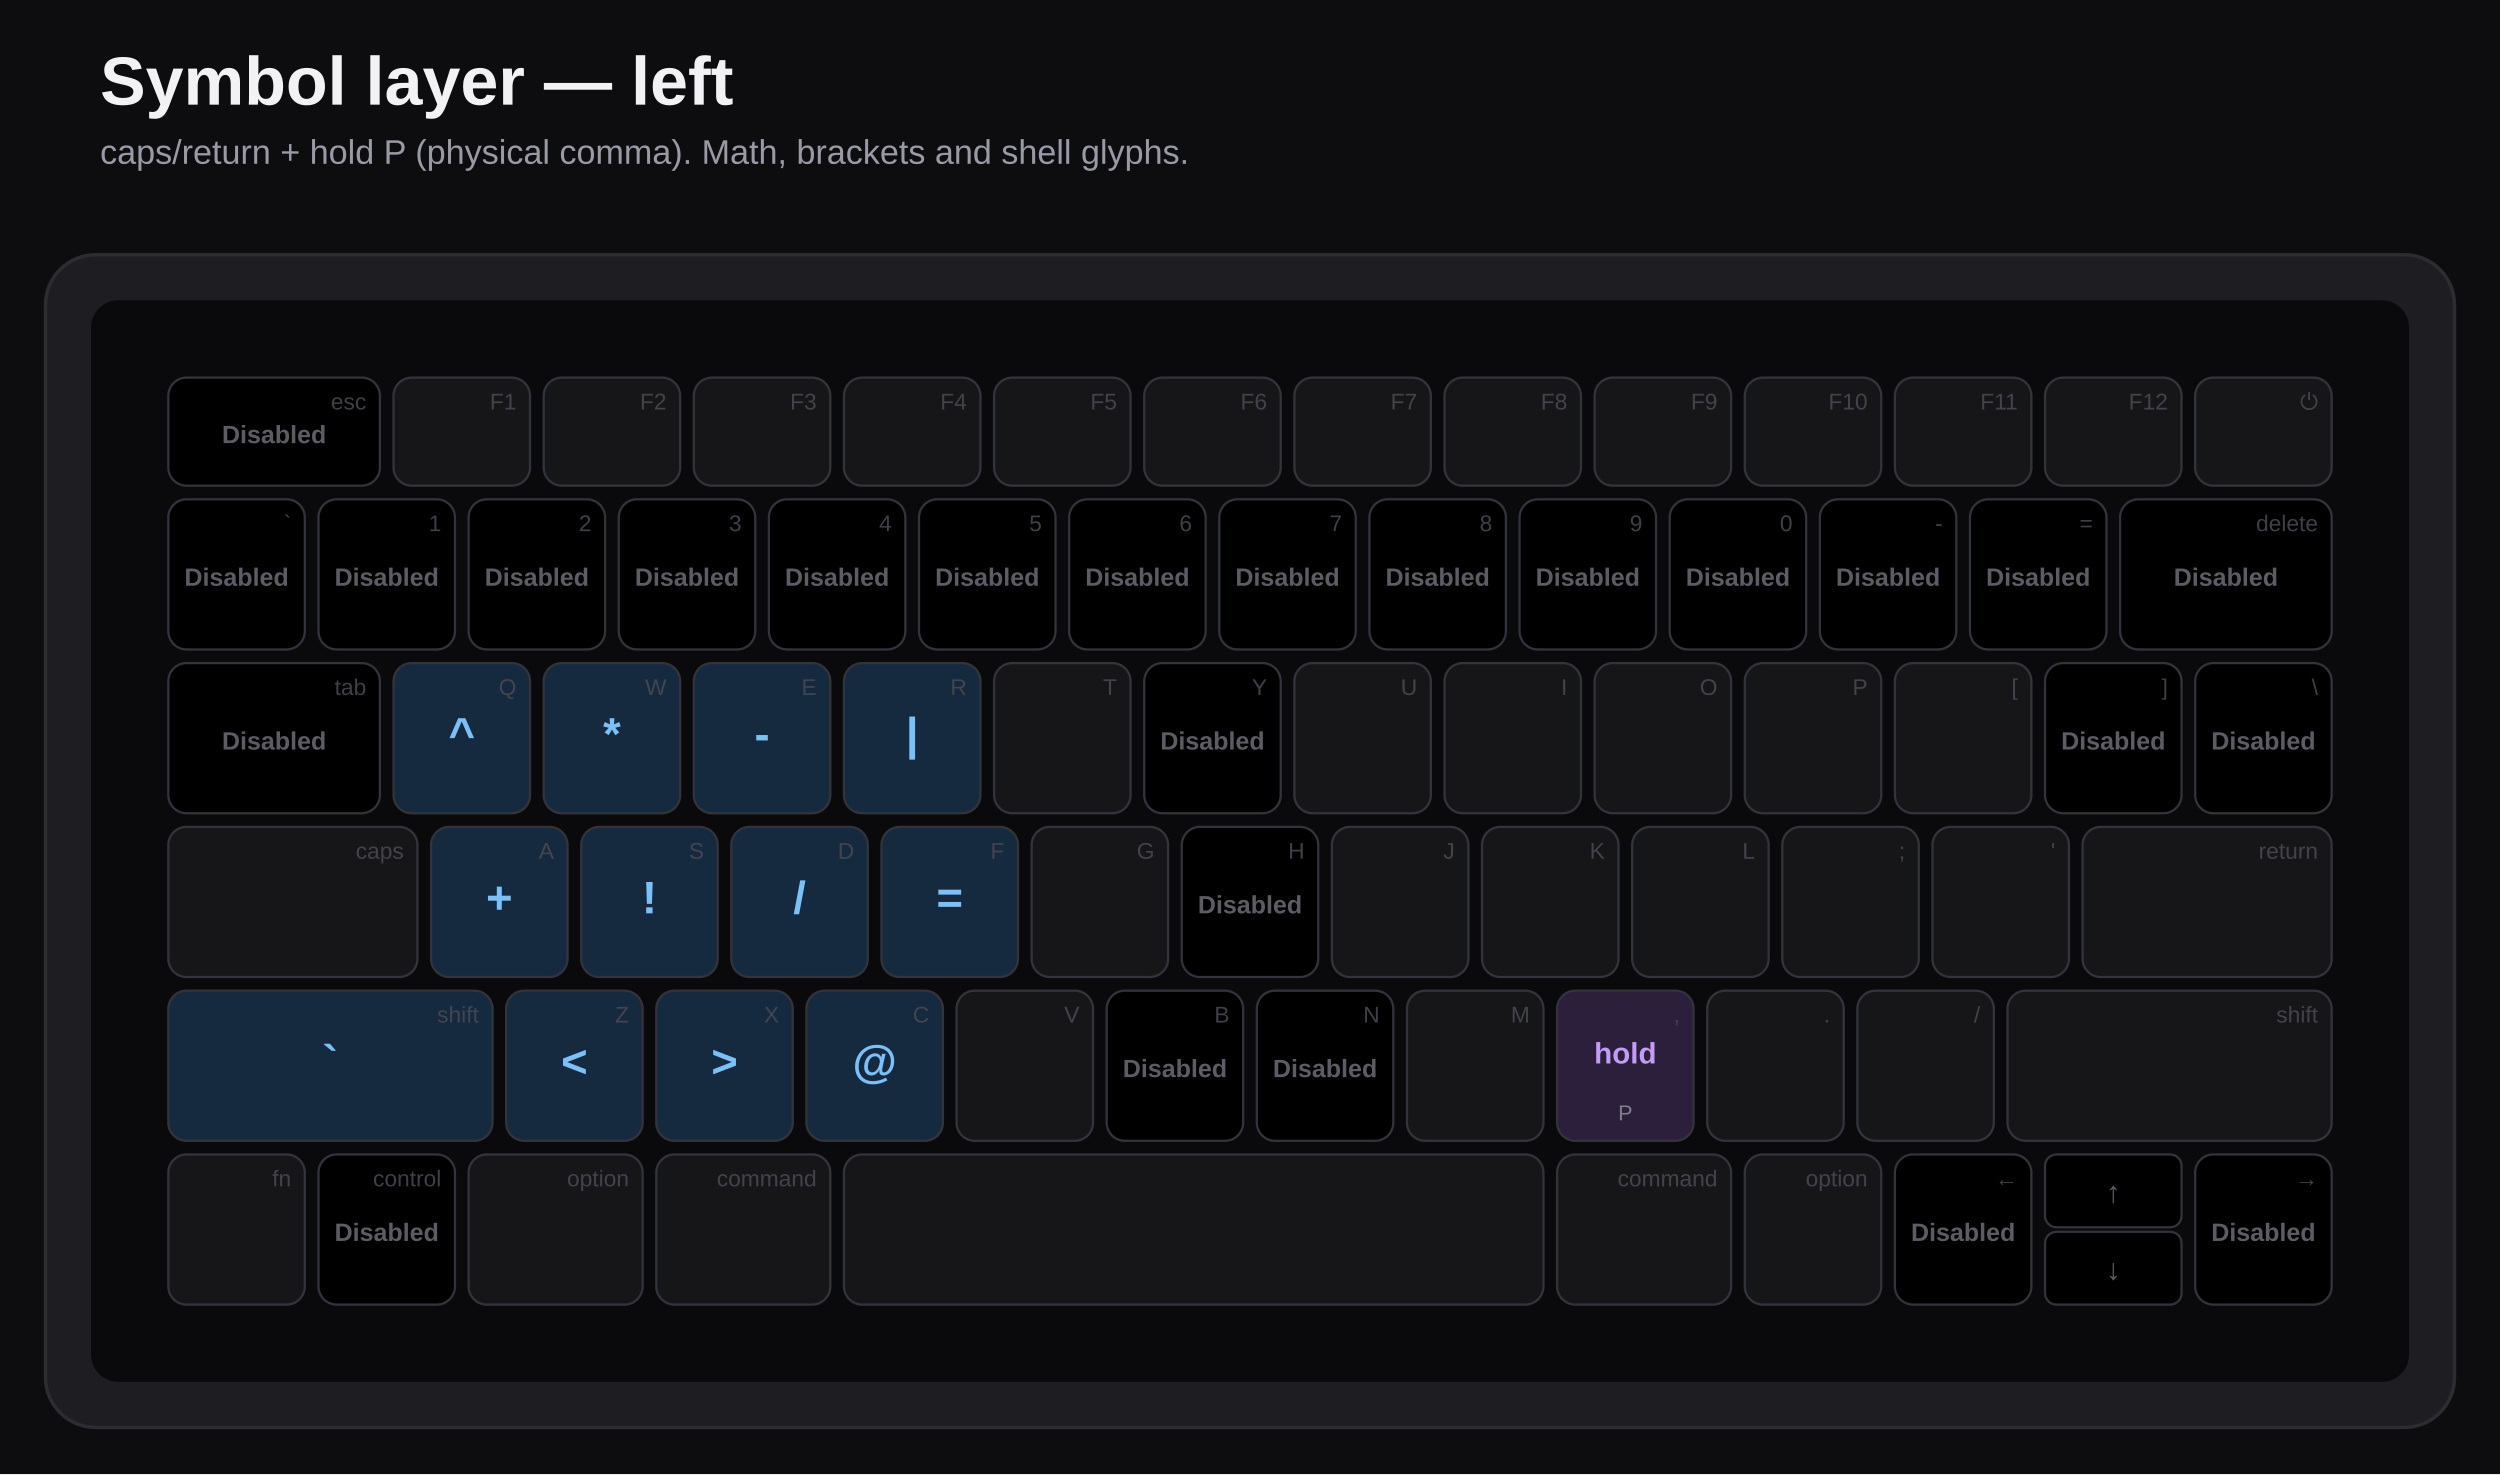
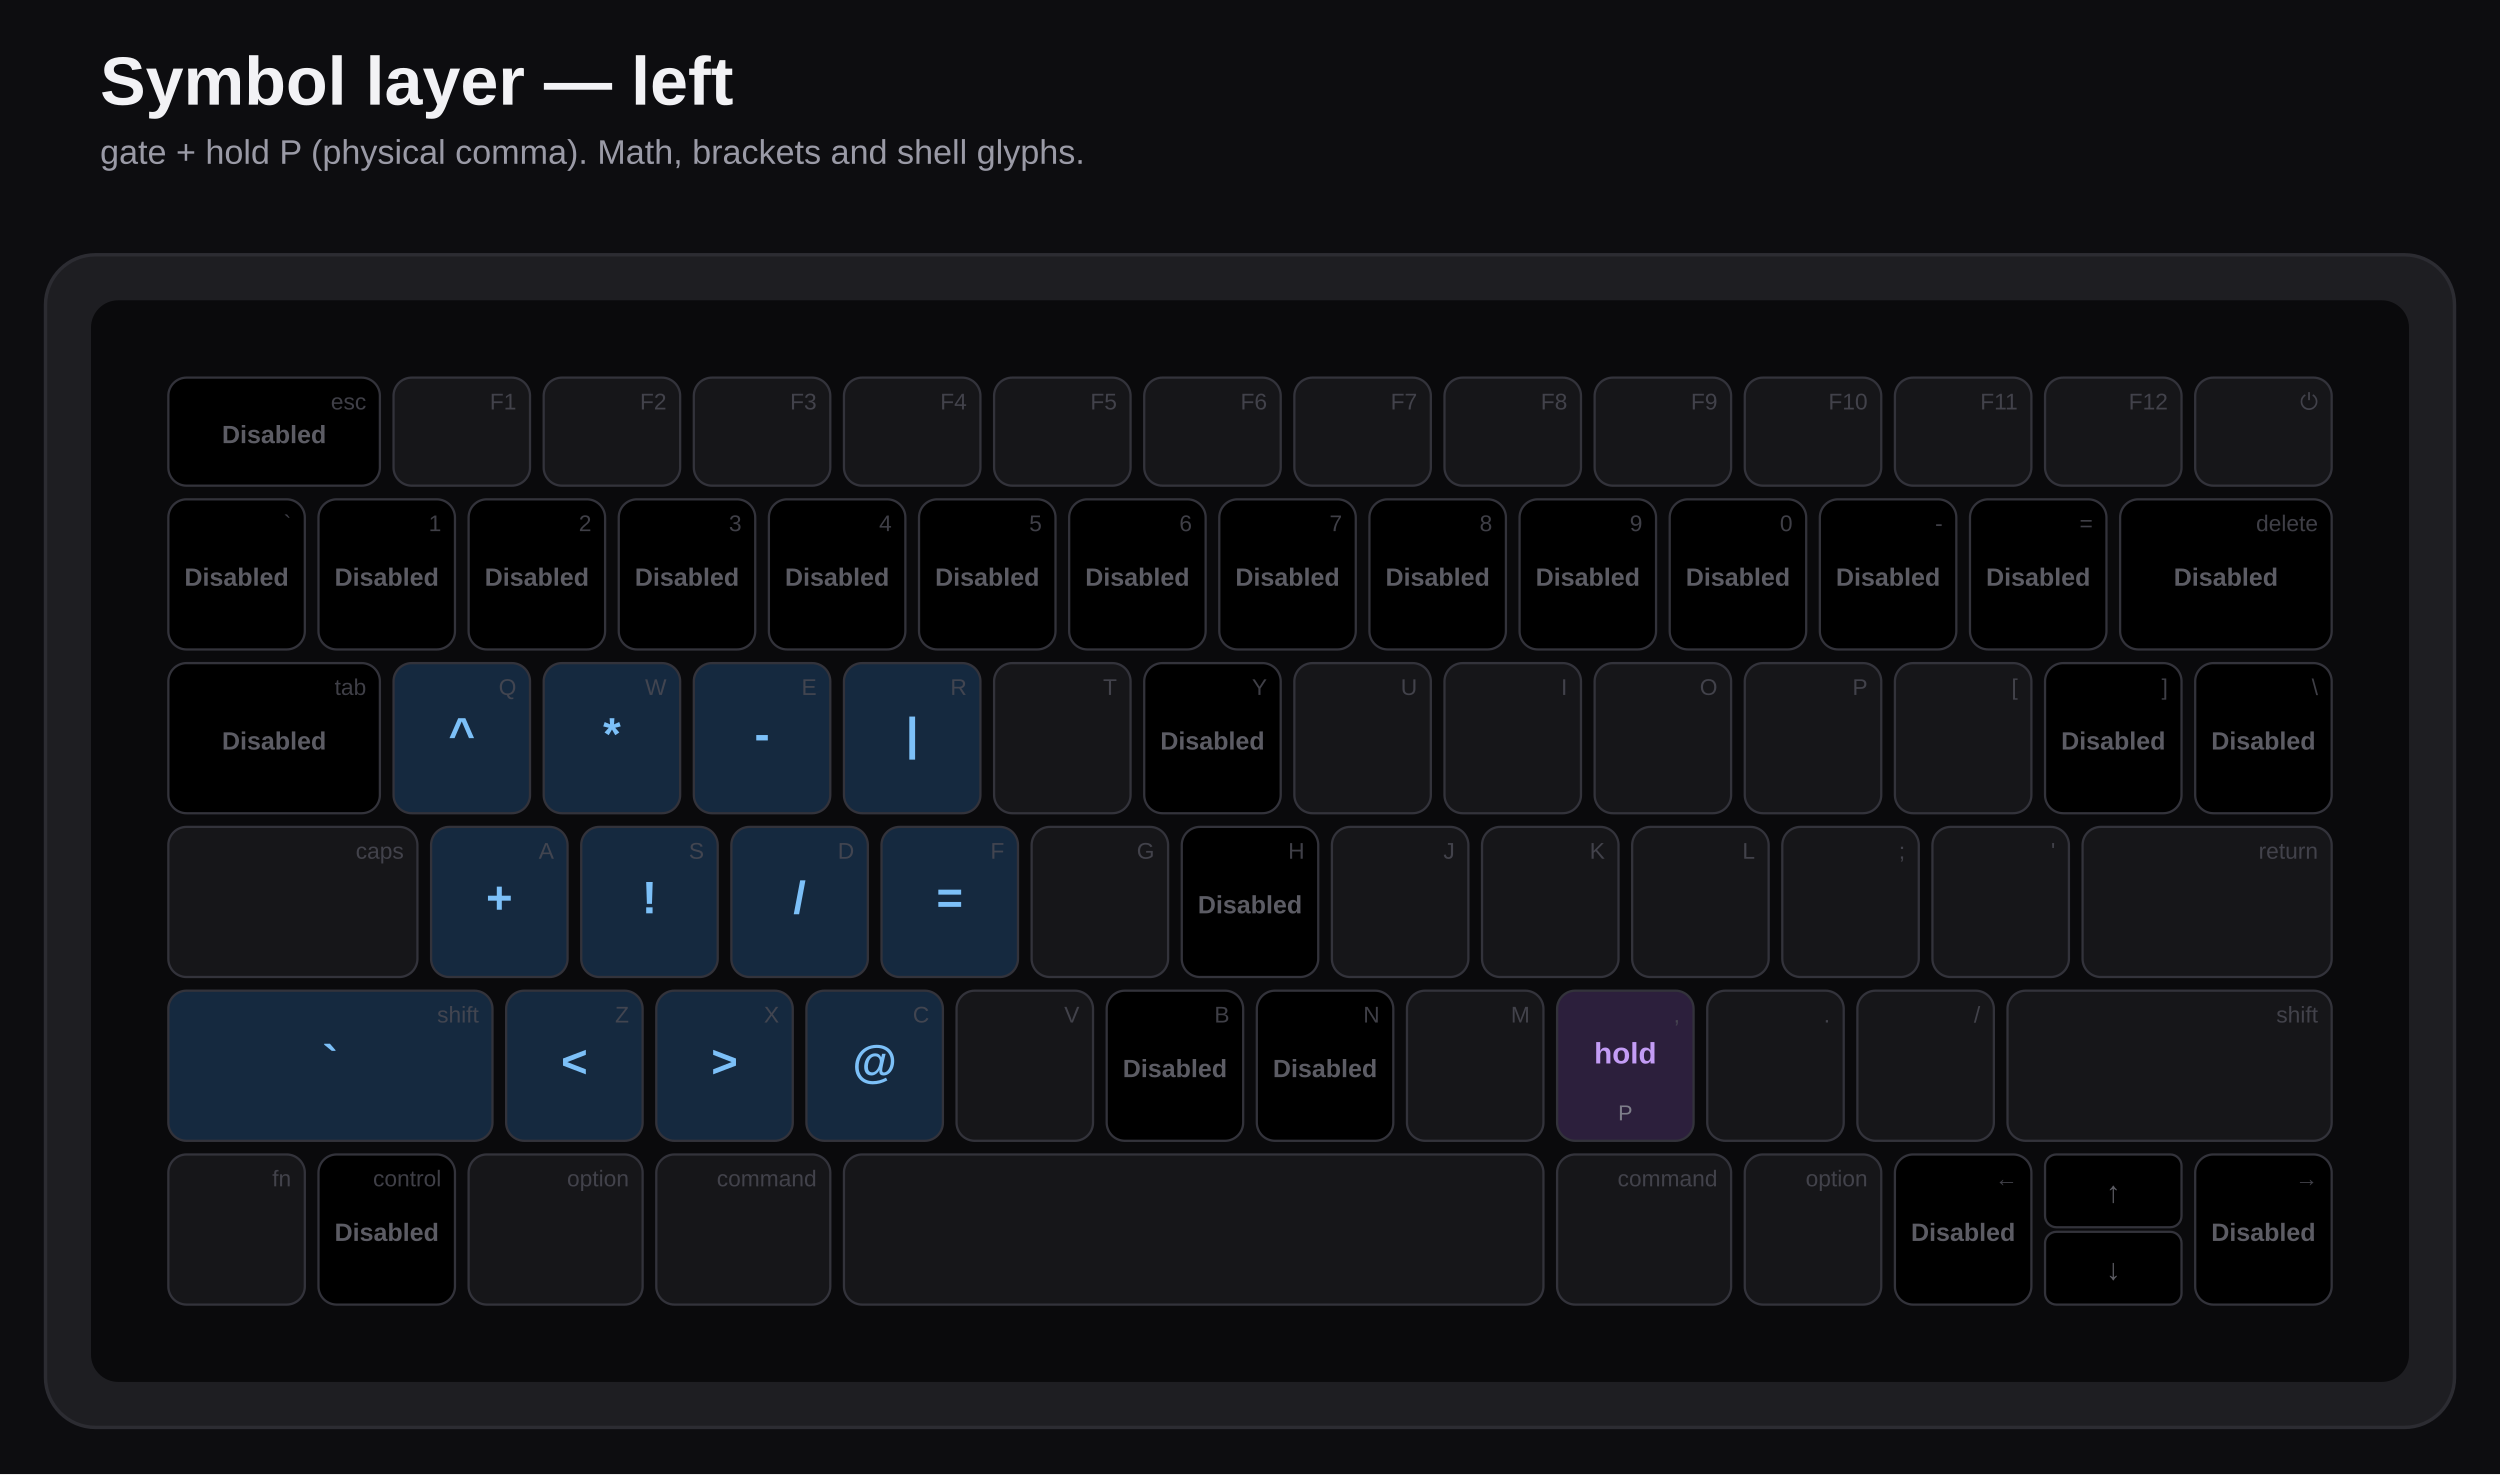
<svg xmlns="http://www.w3.org/2000/svg" width="1099" height="648" viewBox="0 0 1099 648" role="img" aria-label="Symbol layer — left layer of the splitmac">
  <rect width="1099" height="648" fill="#0d0d10" />
  <text x="44.0" y="46.0" fill="#f2f2f5" font-size="30" font-weight="700" text-anchor="start" opacity="1.0" font-family="-apple-system, BlinkMacSystemFont, 'SF Pro Text', 'Helvetica Neue', Arial, sans-serif">Symbol layer — left</text>
-   <text x="44.0" y="72.0" fill="#9a9aa6" font-size="15" font-weight="400" text-anchor="start" opacity="1.0" font-family="-apple-system, BlinkMacSystemFont, 'SF Pro Text', 'Helvetica Neue', Arial, sans-serif">caps/return + hold P (physical comma). Math, brackets and shell glyphs.</text>
+   <text x="44.0" y="72.0" fill="#9a9aa6" font-size="15" font-weight="400" text-anchor="start" opacity="1.0" font-family="-apple-system, BlinkMacSystemFont, 'SF Pro Text', 'Helvetica Neue', Arial, sans-serif">gate + hold P (physical comma). Math, brackets and shell glyphs.</text>
  <rect x="20.0" y="112.0" width="1059.0" height="515.5" rx="22" fill="#1e1e22" stroke="#2c2c32" stroke-width="1.5" />
  <rect x="40.0" y="132.0" width="1019.0" height="475.5" rx="12" fill="#0a0a0c" />
  <rect x="74.0" y="166.0" width="93.0" height="47.5" rx="8" fill="#000000" stroke="#33333b" stroke-width="1" />
  <text x="161.0" y="180.0" fill="#4a4a53" font-size="10" font-weight="500" text-anchor="end" opacity="0.85" font-family="-apple-system, BlinkMacSystemFont, 'SF Pro Text', 'Helvetica Neue', Arial, sans-serif">esc</text>
  <text x="120.5" y="194.8" fill="#5c5c64" font-size="11" font-weight="600" text-anchor="middle" opacity="1.0" font-family="-apple-system, BlinkMacSystemFont, 'SF Pro Text', 'Helvetica Neue', Arial, sans-serif">Disabled</text>
  <rect x="173.0" y="166.0" width="60.0" height="47.5" rx="8" fill="#161619" stroke="#33333b" stroke-width="1" />
  <text x="227.0" y="180.0" fill="#4a4a53" font-size="10" font-weight="500" text-anchor="end" opacity="0.85" font-family="-apple-system, BlinkMacSystemFont, 'SF Pro Text', 'Helvetica Neue', Arial, sans-serif">F1</text>
  <rect x="239.0" y="166.0" width="60.0" height="47.5" rx="8" fill="#161619" stroke="#33333b" stroke-width="1" />
  <text x="293.0" y="180.0" fill="#4a4a53" font-size="10" font-weight="500" text-anchor="end" opacity="0.85" font-family="-apple-system, BlinkMacSystemFont, 'SF Pro Text', 'Helvetica Neue', Arial, sans-serif">F2</text>
  <rect x="305.0" y="166.0" width="60.0" height="47.5" rx="8" fill="#161619" stroke="#33333b" stroke-width="1" />
  <text x="359.0" y="180.0" fill="#4a4a53" font-size="10" font-weight="500" text-anchor="end" opacity="0.85" font-family="-apple-system, BlinkMacSystemFont, 'SF Pro Text', 'Helvetica Neue', Arial, sans-serif">F3</text>
  <rect x="371.0" y="166.0" width="60.0" height="47.5" rx="8" fill="#161619" stroke="#33333b" stroke-width="1" />
  <text x="425.0" y="180.0" fill="#4a4a53" font-size="10" font-weight="500" text-anchor="end" opacity="0.85" font-family="-apple-system, BlinkMacSystemFont, 'SF Pro Text', 'Helvetica Neue', Arial, sans-serif">F4</text>
  <rect x="437.0" y="166.0" width="60.0" height="47.5" rx="8" fill="#161619" stroke="#33333b" stroke-width="1" />
  <text x="491.0" y="180.0" fill="#4a4a53" font-size="10" font-weight="500" text-anchor="end" opacity="0.85" font-family="-apple-system, BlinkMacSystemFont, 'SF Pro Text', 'Helvetica Neue', Arial, sans-serif">F5</text>
  <rect x="503.0" y="166.0" width="60.0" height="47.5" rx="8" fill="#161619" stroke="#33333b" stroke-width="1" />
  <text x="557.0" y="180.0" fill="#4a4a53" font-size="10" font-weight="500" text-anchor="end" opacity="0.85" font-family="-apple-system, BlinkMacSystemFont, 'SF Pro Text', 'Helvetica Neue', Arial, sans-serif">F6</text>
  <rect x="569.0" y="166.0" width="60.0" height="47.5" rx="8" fill="#161619" stroke="#33333b" stroke-width="1" />
  <text x="623.0" y="180.0" fill="#4a4a53" font-size="10" font-weight="500" text-anchor="end" opacity="0.85" font-family="-apple-system, BlinkMacSystemFont, 'SF Pro Text', 'Helvetica Neue', Arial, sans-serif">F7</text>
  <rect x="635.0" y="166.0" width="60.0" height="47.5" rx="8" fill="#161619" stroke="#33333b" stroke-width="1" />
  <text x="689.0" y="180.0" fill="#4a4a53" font-size="10" font-weight="500" text-anchor="end" opacity="0.85" font-family="-apple-system, BlinkMacSystemFont, 'SF Pro Text', 'Helvetica Neue', Arial, sans-serif">F8</text>
  <rect x="701.0" y="166.0" width="60.0" height="47.5" rx="8" fill="#161619" stroke="#33333b" stroke-width="1" />
  <text x="755.0" y="180.0" fill="#4a4a53" font-size="10" font-weight="500" text-anchor="end" opacity="0.85" font-family="-apple-system, BlinkMacSystemFont, 'SF Pro Text', 'Helvetica Neue', Arial, sans-serif">F9</text>
  <rect x="767.0" y="166.0" width="60.0" height="47.5" rx="8" fill="#161619" stroke="#33333b" stroke-width="1" />
  <text x="821.0" y="180.0" fill="#4a4a53" font-size="10" font-weight="500" text-anchor="end" opacity="0.85" font-family="-apple-system, BlinkMacSystemFont, 'SF Pro Text', 'Helvetica Neue', Arial, sans-serif">F10</text>
  <rect x="833.0" y="166.0" width="60.0" height="47.5" rx="8" fill="#161619" stroke="#33333b" stroke-width="1" />
  <text x="887.0" y="180.0" fill="#4a4a53" font-size="10" font-weight="500" text-anchor="end" opacity="0.85" font-family="-apple-system, BlinkMacSystemFont, 'SF Pro Text', 'Helvetica Neue', Arial, sans-serif">F11</text>
  <rect x="899.0" y="166.0" width="60.0" height="47.5" rx="8" fill="#161619" stroke="#33333b" stroke-width="1" />
  <text x="953.0" y="180.0" fill="#4a4a53" font-size="10" font-weight="500" text-anchor="end" opacity="0.85" font-family="-apple-system, BlinkMacSystemFont, 'SF Pro Text', 'Helvetica Neue', Arial, sans-serif">F12</text>
  <rect x="965.0" y="166.0" width="60.0" height="47.5" rx="8" fill="#161619" stroke="#33333b" stroke-width="1" />
  <text x="1019.0" y="180.0" fill="#4a4a53" font-size="10" font-weight="500" text-anchor="end" opacity="0.85" font-family="-apple-system, BlinkMacSystemFont, 'SF Pro Text', 'Helvetica Neue', Arial, sans-serif">⏻</text>
  <rect x="74.0" y="219.5" width="60.0" height="66.0" rx="8" fill="#000000" stroke="#33333b" stroke-width="1" />
  <text x="128.0" y="233.5" fill="#4a4a53" font-size="10" font-weight="500" text-anchor="end" opacity="0.85" font-family="-apple-system, BlinkMacSystemFont, 'SF Pro Text', 'Helvetica Neue', Arial, sans-serif">`</text>
  <text x="104.0" y="257.5" fill="#5c5c64" font-size="11" font-weight="600" text-anchor="middle" opacity="1.0" font-family="-apple-system, BlinkMacSystemFont, 'SF Pro Text', 'Helvetica Neue', Arial, sans-serif">Disabled</text>
  <rect x="140.0" y="219.5" width="60.0" height="66.0" rx="8" fill="#000000" stroke="#33333b" stroke-width="1" />
  <text x="194.0" y="233.5" fill="#4a4a53" font-size="10" font-weight="500" text-anchor="end" opacity="0.85" font-family="-apple-system, BlinkMacSystemFont, 'SF Pro Text', 'Helvetica Neue', Arial, sans-serif">1</text>
  <text x="170.0" y="257.5" fill="#5c5c64" font-size="11" font-weight="600" text-anchor="middle" opacity="1.0" font-family="-apple-system, BlinkMacSystemFont, 'SF Pro Text', 'Helvetica Neue', Arial, sans-serif">Disabled</text>
  <rect x="206.0" y="219.5" width="60.0" height="66.0" rx="8" fill="#000000" stroke="#33333b" stroke-width="1" />
  <text x="260.0" y="233.5" fill="#4a4a53" font-size="10" font-weight="500" text-anchor="end" opacity="0.85" font-family="-apple-system, BlinkMacSystemFont, 'SF Pro Text', 'Helvetica Neue', Arial, sans-serif">2</text>
  <text x="236.0" y="257.5" fill="#5c5c64" font-size="11" font-weight="600" text-anchor="middle" opacity="1.0" font-family="-apple-system, BlinkMacSystemFont, 'SF Pro Text', 'Helvetica Neue', Arial, sans-serif">Disabled</text>
  <rect x="272.0" y="219.5" width="60.0" height="66.0" rx="8" fill="#000000" stroke="#33333b" stroke-width="1" />
  <text x="326.0" y="233.5" fill="#4a4a53" font-size="10" font-weight="500" text-anchor="end" opacity="0.85" font-family="-apple-system, BlinkMacSystemFont, 'SF Pro Text', 'Helvetica Neue', Arial, sans-serif">3</text>
  <text x="302.0" y="257.5" fill="#5c5c64" font-size="11" font-weight="600" text-anchor="middle" opacity="1.0" font-family="-apple-system, BlinkMacSystemFont, 'SF Pro Text', 'Helvetica Neue', Arial, sans-serif">Disabled</text>
  <rect x="338.0" y="219.5" width="60.0" height="66.0" rx="8" fill="#000000" stroke="#33333b" stroke-width="1" />
  <text x="392.0" y="233.5" fill="#4a4a53" font-size="10" font-weight="500" text-anchor="end" opacity="0.85" font-family="-apple-system, BlinkMacSystemFont, 'SF Pro Text', 'Helvetica Neue', Arial, sans-serif">4</text>
  <text x="368.0" y="257.5" fill="#5c5c64" font-size="11" font-weight="600" text-anchor="middle" opacity="1.0" font-family="-apple-system, BlinkMacSystemFont, 'SF Pro Text', 'Helvetica Neue', Arial, sans-serif">Disabled</text>
  <rect x="404.0" y="219.5" width="60.0" height="66.0" rx="8" fill="#000000" stroke="#33333b" stroke-width="1" />
  <text x="458.0" y="233.5" fill="#4a4a53" font-size="10" font-weight="500" text-anchor="end" opacity="0.85" font-family="-apple-system, BlinkMacSystemFont, 'SF Pro Text', 'Helvetica Neue', Arial, sans-serif">5</text>
  <text x="434.0" y="257.5" fill="#5c5c64" font-size="11" font-weight="600" text-anchor="middle" opacity="1.0" font-family="-apple-system, BlinkMacSystemFont, 'SF Pro Text', 'Helvetica Neue', Arial, sans-serif">Disabled</text>
  <rect x="470.0" y="219.5" width="60.0" height="66.0" rx="8" fill="#000000" stroke="#33333b" stroke-width="1" />
  <text x="524.0" y="233.5" fill="#4a4a53" font-size="10" font-weight="500" text-anchor="end" opacity="0.85" font-family="-apple-system, BlinkMacSystemFont, 'SF Pro Text', 'Helvetica Neue', Arial, sans-serif">6</text>
  <text x="500.0" y="257.5" fill="#5c5c64" font-size="11" font-weight="600" text-anchor="middle" opacity="1.0" font-family="-apple-system, BlinkMacSystemFont, 'SF Pro Text', 'Helvetica Neue', Arial, sans-serif">Disabled</text>
  <rect x="536.0" y="219.5" width="60.0" height="66.0" rx="8" fill="#000000" stroke="#33333b" stroke-width="1" />
  <text x="590.0" y="233.5" fill="#4a4a53" font-size="10" font-weight="500" text-anchor="end" opacity="0.85" font-family="-apple-system, BlinkMacSystemFont, 'SF Pro Text', 'Helvetica Neue', Arial, sans-serif">7</text>
  <text x="566.0" y="257.5" fill="#5c5c64" font-size="11" font-weight="600" text-anchor="middle" opacity="1.0" font-family="-apple-system, BlinkMacSystemFont, 'SF Pro Text', 'Helvetica Neue', Arial, sans-serif">Disabled</text>
  <rect x="602.0" y="219.5" width="60.0" height="66.0" rx="8" fill="#000000" stroke="#33333b" stroke-width="1" />
  <text x="656.0" y="233.5" fill="#4a4a53" font-size="10" font-weight="500" text-anchor="end" opacity="0.85" font-family="-apple-system, BlinkMacSystemFont, 'SF Pro Text', 'Helvetica Neue', Arial, sans-serif">8</text>
  <text x="632.0" y="257.5" fill="#5c5c64" font-size="11" font-weight="600" text-anchor="middle" opacity="1.0" font-family="-apple-system, BlinkMacSystemFont, 'SF Pro Text', 'Helvetica Neue', Arial, sans-serif">Disabled</text>
  <rect x="668.0" y="219.5" width="60.0" height="66.0" rx="8" fill="#000000" stroke="#33333b" stroke-width="1" />
  <text x="722.0" y="233.5" fill="#4a4a53" font-size="10" font-weight="500" text-anchor="end" opacity="0.85" font-family="-apple-system, BlinkMacSystemFont, 'SF Pro Text', 'Helvetica Neue', Arial, sans-serif">9</text>
  <text x="698.0" y="257.5" fill="#5c5c64" font-size="11" font-weight="600" text-anchor="middle" opacity="1.0" font-family="-apple-system, BlinkMacSystemFont, 'SF Pro Text', 'Helvetica Neue', Arial, sans-serif">Disabled</text>
  <rect x="734.0" y="219.5" width="60.0" height="66.0" rx="8" fill="#000000" stroke="#33333b" stroke-width="1" />
  <text x="788.0" y="233.5" fill="#4a4a53" font-size="10" font-weight="500" text-anchor="end" opacity="0.85" font-family="-apple-system, BlinkMacSystemFont, 'SF Pro Text', 'Helvetica Neue', Arial, sans-serif">0</text>
  <text x="764.0" y="257.5" fill="#5c5c64" font-size="11" font-weight="600" text-anchor="middle" opacity="1.0" font-family="-apple-system, BlinkMacSystemFont, 'SF Pro Text', 'Helvetica Neue', Arial, sans-serif">Disabled</text>
  <rect x="800.0" y="219.5" width="60.0" height="66.0" rx="8" fill="#000000" stroke="#33333b" stroke-width="1" />
  <text x="854.0" y="233.5" fill="#4a4a53" font-size="10" font-weight="500" text-anchor="end" opacity="0.85" font-family="-apple-system, BlinkMacSystemFont, 'SF Pro Text', 'Helvetica Neue', Arial, sans-serif">-</text>
  <text x="830.0" y="257.5" fill="#5c5c64" font-size="11" font-weight="600" text-anchor="middle" opacity="1.0" font-family="-apple-system, BlinkMacSystemFont, 'SF Pro Text', 'Helvetica Neue', Arial, sans-serif">Disabled</text>
  <rect x="866.0" y="219.5" width="60.0" height="66.0" rx="8" fill="#000000" stroke="#33333b" stroke-width="1" />
  <text x="920.0" y="233.5" fill="#4a4a53" font-size="10" font-weight="500" text-anchor="end" opacity="0.85" font-family="-apple-system, BlinkMacSystemFont, 'SF Pro Text', 'Helvetica Neue', Arial, sans-serif">=</text>
  <text x="896.0" y="257.5" fill="#5c5c64" font-size="11" font-weight="600" text-anchor="middle" opacity="1.0" font-family="-apple-system, BlinkMacSystemFont, 'SF Pro Text', 'Helvetica Neue', Arial, sans-serif">Disabled</text>
  <rect x="932.0" y="219.5" width="93.0" height="66.0" rx="8" fill="#000000" stroke="#33333b" stroke-width="1" />
  <text x="1019.0" y="233.5" fill="#4a4a53" font-size="10" font-weight="500" text-anchor="end" opacity="0.85" font-family="-apple-system, BlinkMacSystemFont, 'SF Pro Text', 'Helvetica Neue', Arial, sans-serif">delete</text>
  <text x="978.5" y="257.5" fill="#5c5c64" font-size="11" font-weight="600" text-anchor="middle" opacity="1.0" font-family="-apple-system, BlinkMacSystemFont, 'SF Pro Text', 'Helvetica Neue', Arial, sans-serif">Disabled</text>
  <rect x="74.0" y="291.5" width="93.0" height="66.0" rx="8" fill="#000000" stroke="#33333b" stroke-width="1" />
  <text x="161.0" y="305.5" fill="#4a4a53" font-size="10" font-weight="500" text-anchor="end" opacity="0.85" font-family="-apple-system, BlinkMacSystemFont, 'SF Pro Text', 'Helvetica Neue', Arial, sans-serif">tab</text>
  <text x="120.5" y="329.5" fill="#5c5c64" font-size="11" font-weight="600" text-anchor="middle" opacity="1.0" font-family="-apple-system, BlinkMacSystemFont, 'SF Pro Text', 'Helvetica Neue', Arial, sans-serif">Disabled</text>
  <rect x="173.0" y="291.5" width="60.0" height="66.0" rx="8" fill="#15293f" stroke="#33333b" stroke-width="1" />
  <text x="227.0" y="305.5" fill="#4a4a53" font-size="10" font-weight="500" text-anchor="end" opacity="0.85" font-family="-apple-system, BlinkMacSystemFont, 'SF Pro Text', 'Helvetica Neue', Arial, sans-serif">Q</text>
  <text x="203.0" y="329.5" fill="#7cc0f8" font-size="20" font-weight="700" text-anchor="middle" opacity="1.0" font-family="-apple-system, BlinkMacSystemFont, 'SF Pro Text', 'Helvetica Neue', Arial, sans-serif">^</text>
  <rect x="239.0" y="291.5" width="60.0" height="66.0" rx="8" fill="#15293f" stroke="#33333b" stroke-width="1" />
  <text x="293.0" y="305.5" fill="#4a4a53" font-size="10" font-weight="500" text-anchor="end" opacity="0.85" font-family="-apple-system, BlinkMacSystemFont, 'SF Pro Text', 'Helvetica Neue', Arial, sans-serif">W</text>
  <text x="269.0" y="329.5" fill="#7cc0f8" font-size="20" font-weight="700" text-anchor="middle" opacity="1.0" font-family="-apple-system, BlinkMacSystemFont, 'SF Pro Text', 'Helvetica Neue', Arial, sans-serif">*</text>
  <rect x="305.0" y="291.5" width="60.0" height="66.0" rx="8" fill="#15293f" stroke="#33333b" stroke-width="1" />
  <text x="359.0" y="305.5" fill="#4a4a53" font-size="10" font-weight="500" text-anchor="end" opacity="0.85" font-family="-apple-system, BlinkMacSystemFont, 'SF Pro Text', 'Helvetica Neue', Arial, sans-serif">E</text>
  <text x="335.0" y="329.5" fill="#7cc0f8" font-size="20" font-weight="700" text-anchor="middle" opacity="1.0" font-family="-apple-system, BlinkMacSystemFont, 'SF Pro Text', 'Helvetica Neue', Arial, sans-serif">-</text>
  <rect x="371.0" y="291.5" width="60.0" height="66.0" rx="8" fill="#15293f" stroke="#33333b" stroke-width="1" />
  <text x="425.0" y="305.5" fill="#4a4a53" font-size="10" font-weight="500" text-anchor="end" opacity="0.85" font-family="-apple-system, BlinkMacSystemFont, 'SF Pro Text', 'Helvetica Neue', Arial, sans-serif">R</text>
  <text x="401.0" y="329.5" fill="#7cc0f8" font-size="20" font-weight="700" text-anchor="middle" opacity="1.0" font-family="-apple-system, BlinkMacSystemFont, 'SF Pro Text', 'Helvetica Neue', Arial, sans-serif">|</text>
  <rect x="437.0" y="291.5" width="60.0" height="66.0" rx="8" fill="#161619" stroke="#33333b" stroke-width="1" />
  <text x="491.0" y="305.5" fill="#4a4a53" font-size="10" font-weight="500" text-anchor="end" opacity="0.85" font-family="-apple-system, BlinkMacSystemFont, 'SF Pro Text', 'Helvetica Neue', Arial, sans-serif">T</text>
  <rect x="503.0" y="291.5" width="60.0" height="66.0" rx="8" fill="#000000" stroke="#33333b" stroke-width="1" />
  <text x="557.0" y="305.5" fill="#4a4a53" font-size="10" font-weight="500" text-anchor="end" opacity="0.85" font-family="-apple-system, BlinkMacSystemFont, 'SF Pro Text', 'Helvetica Neue', Arial, sans-serif">Y</text>
  <text x="533.0" y="329.5" fill="#5c5c64" font-size="11" font-weight="600" text-anchor="middle" opacity="1.0" font-family="-apple-system, BlinkMacSystemFont, 'SF Pro Text', 'Helvetica Neue', Arial, sans-serif">Disabled</text>
  <rect x="569.0" y="291.5" width="60.0" height="66.0" rx="8" fill="#161619" stroke="#33333b" stroke-width="1" />
  <text x="623.0" y="305.5" fill="#4a4a53" font-size="10" font-weight="500" text-anchor="end" opacity="0.85" font-family="-apple-system, BlinkMacSystemFont, 'SF Pro Text', 'Helvetica Neue', Arial, sans-serif">U</text>
  <rect x="635.0" y="291.5" width="60.0" height="66.0" rx="8" fill="#161619" stroke="#33333b" stroke-width="1" />
  <text x="689.0" y="305.5" fill="#4a4a53" font-size="10" font-weight="500" text-anchor="end" opacity="0.85" font-family="-apple-system, BlinkMacSystemFont, 'SF Pro Text', 'Helvetica Neue', Arial, sans-serif">I</text>
  <rect x="701.0" y="291.5" width="60.0" height="66.0" rx="8" fill="#161619" stroke="#33333b" stroke-width="1" />
  <text x="755.0" y="305.5" fill="#4a4a53" font-size="10" font-weight="500" text-anchor="end" opacity="0.85" font-family="-apple-system, BlinkMacSystemFont, 'SF Pro Text', 'Helvetica Neue', Arial, sans-serif">O</text>
  <rect x="767.0" y="291.5" width="60.0" height="66.0" rx="8" fill="#161619" stroke="#33333b" stroke-width="1" />
  <text x="821.0" y="305.5" fill="#4a4a53" font-size="10" font-weight="500" text-anchor="end" opacity="0.85" font-family="-apple-system, BlinkMacSystemFont, 'SF Pro Text', 'Helvetica Neue', Arial, sans-serif">P</text>
  <rect x="833.0" y="291.5" width="60.0" height="66.0" rx="8" fill="#161619" stroke="#33333b" stroke-width="1" />
  <text x="887.0" y="305.5" fill="#4a4a53" font-size="10" font-weight="500" text-anchor="end" opacity="0.85" font-family="-apple-system, BlinkMacSystemFont, 'SF Pro Text', 'Helvetica Neue', Arial, sans-serif">[</text>
  <rect x="899.0" y="291.5" width="60.0" height="66.0" rx="8" fill="#000000" stroke="#33333b" stroke-width="1" />
  <text x="953.0" y="305.5" fill="#4a4a53" font-size="10" font-weight="500" text-anchor="end" opacity="0.85" font-family="-apple-system, BlinkMacSystemFont, 'SF Pro Text', 'Helvetica Neue', Arial, sans-serif">]</text>
  <text x="929.0" y="329.5" fill="#5c5c64" font-size="11" font-weight="600" text-anchor="middle" opacity="1.0" font-family="-apple-system, BlinkMacSystemFont, 'SF Pro Text', 'Helvetica Neue', Arial, sans-serif">Disabled</text>
  <rect x="965.0" y="291.5" width="60.0" height="66.0" rx="8" fill="#000000" stroke="#33333b" stroke-width="1" />
  <text x="1019.0" y="305.5" fill="#4a4a53" font-size="10" font-weight="500" text-anchor="end" opacity="0.85" font-family="-apple-system, BlinkMacSystemFont, 'SF Pro Text', 'Helvetica Neue', Arial, sans-serif">\</text>
  <text x="995.0" y="329.5" fill="#5c5c64" font-size="11" font-weight="600" text-anchor="middle" opacity="1.0" font-family="-apple-system, BlinkMacSystemFont, 'SF Pro Text', 'Helvetica Neue', Arial, sans-serif">Disabled</text>
  <rect x="74.0" y="363.5" width="109.5" height="66.0" rx="8" fill="#161619" stroke="#33333b" stroke-width="1" />
  <text x="177.5" y="377.5" fill="#4a4a53" font-size="10" font-weight="500" text-anchor="end" opacity="0.85" font-family="-apple-system, BlinkMacSystemFont, 'SF Pro Text', 'Helvetica Neue', Arial, sans-serif">caps</text>
  <rect x="189.5" y="363.5" width="60.0" height="66.0" rx="8" fill="#15293f" stroke="#33333b" stroke-width="1" />
  <text x="243.5" y="377.5" fill="#4a4a53" font-size="10" font-weight="500" text-anchor="end" opacity="0.85" font-family="-apple-system, BlinkMacSystemFont, 'SF Pro Text', 'Helvetica Neue', Arial, sans-serif">A</text>
  <text x="219.5" y="401.5" fill="#7cc0f8" font-size="20" font-weight="700" text-anchor="middle" opacity="1.0" font-family="-apple-system, BlinkMacSystemFont, 'SF Pro Text', 'Helvetica Neue', Arial, sans-serif">+</text>
  <rect x="255.5" y="363.5" width="60.0" height="66.0" rx="8" fill="#15293f" stroke="#33333b" stroke-width="1" />
  <text x="309.5" y="377.5" fill="#4a4a53" font-size="10" font-weight="500" text-anchor="end" opacity="0.85" font-family="-apple-system, BlinkMacSystemFont, 'SF Pro Text', 'Helvetica Neue', Arial, sans-serif">S</text>
  <text x="285.5" y="401.5" fill="#7cc0f8" font-size="20" font-weight="700" text-anchor="middle" opacity="1.0" font-family="-apple-system, BlinkMacSystemFont, 'SF Pro Text', 'Helvetica Neue', Arial, sans-serif">!</text>
  <rect x="321.5" y="363.5" width="60.0" height="66.0" rx="8" fill="#15293f" stroke="#33333b" stroke-width="1" />
  <text x="375.5" y="377.5" fill="#4a4a53" font-size="10" font-weight="500" text-anchor="end" opacity="0.85" font-family="-apple-system, BlinkMacSystemFont, 'SF Pro Text', 'Helvetica Neue', Arial, sans-serif">D</text>
  <text x="351.5" y="401.5" fill="#7cc0f8" font-size="20" font-weight="700" text-anchor="middle" opacity="1.0" font-family="-apple-system, BlinkMacSystemFont, 'SF Pro Text', 'Helvetica Neue', Arial, sans-serif">/</text>
  <rect x="387.5" y="363.5" width="60.0" height="66.0" rx="8" fill="#15293f" stroke="#33333b" stroke-width="1" />
  <text x="441.5" y="377.5" fill="#4a4a53" font-size="10" font-weight="500" text-anchor="end" opacity="0.85" font-family="-apple-system, BlinkMacSystemFont, 'SF Pro Text', 'Helvetica Neue', Arial, sans-serif">F</text>
  <text x="417.5" y="401.5" fill="#7cc0f8" font-size="20" font-weight="700" text-anchor="middle" opacity="1.0" font-family="-apple-system, BlinkMacSystemFont, 'SF Pro Text', 'Helvetica Neue', Arial, sans-serif">=</text>
  <rect x="453.5" y="363.5" width="60.0" height="66.0" rx="8" fill="#161619" stroke="#33333b" stroke-width="1" />
  <text x="507.5" y="377.5" fill="#4a4a53" font-size="10" font-weight="500" text-anchor="end" opacity="0.85" font-family="-apple-system, BlinkMacSystemFont, 'SF Pro Text', 'Helvetica Neue', Arial, sans-serif">G</text>
  <rect x="519.5" y="363.5" width="60.0" height="66.0" rx="8" fill="#000000" stroke="#33333b" stroke-width="1" />
  <text x="573.5" y="377.5" fill="#4a4a53" font-size="10" font-weight="500" text-anchor="end" opacity="0.85" font-family="-apple-system, BlinkMacSystemFont, 'SF Pro Text', 'Helvetica Neue', Arial, sans-serif">H</text>
  <text x="549.5" y="401.5" fill="#5c5c64" font-size="11" font-weight="600" text-anchor="middle" opacity="1.0" font-family="-apple-system, BlinkMacSystemFont, 'SF Pro Text', 'Helvetica Neue', Arial, sans-serif">Disabled</text>
  <rect x="585.5" y="363.5" width="60.0" height="66.0" rx="8" fill="#161619" stroke="#33333b" stroke-width="1" />
  <text x="639.5" y="377.5" fill="#4a4a53" font-size="10" font-weight="500" text-anchor="end" opacity="0.85" font-family="-apple-system, BlinkMacSystemFont, 'SF Pro Text', 'Helvetica Neue', Arial, sans-serif">J</text>
  <rect x="651.5" y="363.5" width="60.0" height="66.0" rx="8" fill="#161619" stroke="#33333b" stroke-width="1" />
  <text x="705.5" y="377.5" fill="#4a4a53" font-size="10" font-weight="500" text-anchor="end" opacity="0.85" font-family="-apple-system, BlinkMacSystemFont, 'SF Pro Text', 'Helvetica Neue', Arial, sans-serif">K</text>
  <rect x="717.5" y="363.5" width="60.0" height="66.0" rx="8" fill="#161619" stroke="#33333b" stroke-width="1" />
  <text x="771.5" y="377.5" fill="#4a4a53" font-size="10" font-weight="500" text-anchor="end" opacity="0.85" font-family="-apple-system, BlinkMacSystemFont, 'SF Pro Text', 'Helvetica Neue', Arial, sans-serif">L</text>
  <rect x="783.5" y="363.5" width="60.0" height="66.0" rx="8" fill="#161619" stroke="#33333b" stroke-width="1" />
  <text x="837.5" y="377.5" fill="#4a4a53" font-size="10" font-weight="500" text-anchor="end" opacity="0.85" font-family="-apple-system, BlinkMacSystemFont, 'SF Pro Text', 'Helvetica Neue', Arial, sans-serif">;</text>
  <rect x="849.5" y="363.5" width="60.0" height="66.0" rx="8" fill="#161619" stroke="#33333b" stroke-width="1" />
  <text x="903.5" y="377.5" fill="#4a4a53" font-size="10" font-weight="500" text-anchor="end" opacity="0.85" font-family="-apple-system, BlinkMacSystemFont, 'SF Pro Text', 'Helvetica Neue', Arial, sans-serif">'</text>
  <rect x="915.5" y="363.5" width="109.5" height="66.0" rx="8" fill="#161619" stroke="#33333b" stroke-width="1" />
  <text x="1019.0" y="377.5" fill="#4a4a53" font-size="10" font-weight="500" text-anchor="end" opacity="0.85" font-family="-apple-system, BlinkMacSystemFont, 'SF Pro Text', 'Helvetica Neue', Arial, sans-serif">return</text>
  <rect x="74.0" y="435.5" width="142.5" height="66.0" rx="8" fill="#15293f" stroke="#33333b" stroke-width="1" />
  <text x="210.5" y="449.5" fill="#4a4a53" font-size="10" font-weight="500" text-anchor="end" opacity="0.85" font-family="-apple-system, BlinkMacSystemFont, 'SF Pro Text', 'Helvetica Neue', Arial, sans-serif">shift</text>
  <text x="145.2" y="473.5" fill="#7cc0f8" font-size="20" font-weight="700" text-anchor="middle" opacity="1.0" font-family="-apple-system, BlinkMacSystemFont, 'SF Pro Text', 'Helvetica Neue', Arial, sans-serif">`</text>
  <rect x="222.5" y="435.5" width="60.0" height="66.0" rx="8" fill="#15293f" stroke="#33333b" stroke-width="1" />
  <text x="276.5" y="449.5" fill="#4a4a53" font-size="10" font-weight="500" text-anchor="end" opacity="0.85" font-family="-apple-system, BlinkMacSystemFont, 'SF Pro Text', 'Helvetica Neue', Arial, sans-serif">Z</text>
  <text x="252.5" y="473.5" fill="#7cc0f8" font-size="20" font-weight="700" text-anchor="middle" opacity="1.0" font-family="-apple-system, BlinkMacSystemFont, 'SF Pro Text', 'Helvetica Neue', Arial, sans-serif">&lt;</text>
  <rect x="288.5" y="435.5" width="60.0" height="66.0" rx="8" fill="#15293f" stroke="#33333b" stroke-width="1" />
  <text x="342.5" y="449.5" fill="#4a4a53" font-size="10" font-weight="500" text-anchor="end" opacity="0.85" font-family="-apple-system, BlinkMacSystemFont, 'SF Pro Text', 'Helvetica Neue', Arial, sans-serif">X</text>
  <text x="318.5" y="473.5" fill="#7cc0f8" font-size="20" font-weight="700" text-anchor="middle" opacity="1.0" font-family="-apple-system, BlinkMacSystemFont, 'SF Pro Text', 'Helvetica Neue', Arial, sans-serif">&gt;</text>
  <rect x="354.5" y="435.5" width="60.0" height="66.0" rx="8" fill="#15293f" stroke="#33333b" stroke-width="1" />
  <text x="408.5" y="449.5" fill="#4a4a53" font-size="10" font-weight="500" text-anchor="end" opacity="0.85" font-family="-apple-system, BlinkMacSystemFont, 'SF Pro Text', 'Helvetica Neue', Arial, sans-serif">C</text>
  <text x="384.5" y="473.5" fill="#7cc0f8" font-size="20" font-weight="700" text-anchor="middle" opacity="1.0" font-family="-apple-system, BlinkMacSystemFont, 'SF Pro Text', 'Helvetica Neue', Arial, sans-serif">@</text>
  <rect x="420.5" y="435.5" width="60.0" height="66.0" rx="8" fill="#161619" stroke="#33333b" stroke-width="1" />
  <text x="474.5" y="449.5" fill="#4a4a53" font-size="10" font-weight="500" text-anchor="end" opacity="0.85" font-family="-apple-system, BlinkMacSystemFont, 'SF Pro Text', 'Helvetica Neue', Arial, sans-serif">V</text>
  <rect x="486.5" y="435.5" width="60.0" height="66.0" rx="8" fill="#000000" stroke="#33333b" stroke-width="1" />
  <text x="540.5" y="449.5" fill="#4a4a53" font-size="10" font-weight="500" text-anchor="end" opacity="0.85" font-family="-apple-system, BlinkMacSystemFont, 'SF Pro Text', 'Helvetica Neue', Arial, sans-serif">B</text>
  <text x="516.5" y="473.5" fill="#5c5c64" font-size="11" font-weight="600" text-anchor="middle" opacity="1.0" font-family="-apple-system, BlinkMacSystemFont, 'SF Pro Text', 'Helvetica Neue', Arial, sans-serif">Disabled</text>
  <rect x="552.5" y="435.5" width="60.0" height="66.0" rx="8" fill="#000000" stroke="#33333b" stroke-width="1" />
  <text x="606.5" y="449.5" fill="#4a4a53" font-size="10" font-weight="500" text-anchor="end" opacity="0.85" font-family="-apple-system, BlinkMacSystemFont, 'SF Pro Text', 'Helvetica Neue', Arial, sans-serif">N</text>
  <text x="582.5" y="473.5" fill="#5c5c64" font-size="11" font-weight="600" text-anchor="middle" opacity="1.0" font-family="-apple-system, BlinkMacSystemFont, 'SF Pro Text', 'Helvetica Neue', Arial, sans-serif">Disabled</text>
  <rect x="618.5" y="435.5" width="60.0" height="66.0" rx="8" fill="#161619" stroke="#33333b" stroke-width="1" />
  <text x="672.5" y="449.5" fill="#4a4a53" font-size="10" font-weight="500" text-anchor="end" opacity="0.85" font-family="-apple-system, BlinkMacSystemFont, 'SF Pro Text', 'Helvetica Neue', Arial, sans-serif">M</text>
  <rect x="684.5" y="435.5" width="60.0" height="66.0" rx="8" fill="#2c1f3c" stroke="#33333b" stroke-width="1" />
  <text x="738.5" y="449.5" fill="#4a4a53" font-size="10" font-weight="500" text-anchor="end" opacity="0.85" font-family="-apple-system, BlinkMacSystemFont, 'SF Pro Text', 'Helvetica Neue', Arial, sans-serif">,</text>
  <text x="714.5" y="467.5" fill="#c39cf5" font-size="13" font-weight="600" text-anchor="middle" opacity="1.0" font-family="-apple-system, BlinkMacSystemFont, 'SF Pro Text', 'Helvetica Neue', Arial, sans-serif">hold</text>
  <text x="714.5" y="492.5" fill="#7e7e8a" font-size="9.5" font-weight="500" text-anchor="middle" opacity="1.0" font-family="-apple-system, BlinkMacSystemFont, 'SF Pro Text', 'Helvetica Neue', Arial, sans-serif">P</text>
  <rect x="750.5" y="435.5" width="60.0" height="66.0" rx="8" fill="#161619" stroke="#33333b" stroke-width="1" />
  <text x="804.5" y="449.5" fill="#4a4a53" font-size="10" font-weight="500" text-anchor="end" opacity="0.85" font-family="-apple-system, BlinkMacSystemFont, 'SF Pro Text', 'Helvetica Neue', Arial, sans-serif">.</text>
  <rect x="816.5" y="435.5" width="60.0" height="66.0" rx="8" fill="#161619" stroke="#33333b" stroke-width="1" />
  <text x="870.5" y="449.5" fill="#4a4a53" font-size="10" font-weight="500" text-anchor="end" opacity="0.85" font-family="-apple-system, BlinkMacSystemFont, 'SF Pro Text', 'Helvetica Neue', Arial, sans-serif">/</text>
  <rect x="882.5" y="435.5" width="142.5" height="66.0" rx="8" fill="#161619" stroke="#33333b" stroke-width="1" />
  <text x="1019.0" y="449.5" fill="#4a4a53" font-size="10" font-weight="500" text-anchor="end" opacity="0.85" font-family="-apple-system, BlinkMacSystemFont, 'SF Pro Text', 'Helvetica Neue', Arial, sans-serif">shift</text>
  <rect x="74.0" y="507.5" width="60.0" height="66.0" rx="8" fill="#161619" stroke="#33333b" stroke-width="1" />
  <text x="128.0" y="521.5" fill="#4a4a53" font-size="10" font-weight="500" text-anchor="end" opacity="0.85" font-family="-apple-system, BlinkMacSystemFont, 'SF Pro Text', 'Helvetica Neue', Arial, sans-serif">fn</text>
  <rect x="140.0" y="507.5" width="60.0" height="66.0" rx="8" fill="#000000" stroke="#33333b" stroke-width="1" />
  <text x="194.0" y="521.5" fill="#4a4a53" font-size="10" font-weight="500" text-anchor="end" opacity="0.85" font-family="-apple-system, BlinkMacSystemFont, 'SF Pro Text', 'Helvetica Neue', Arial, sans-serif">control</text>
  <text x="170.0" y="545.5" fill="#5c5c64" font-size="11" font-weight="600" text-anchor="middle" opacity="1.0" font-family="-apple-system, BlinkMacSystemFont, 'SF Pro Text', 'Helvetica Neue', Arial, sans-serif">Disabled</text>
  <rect x="206.0" y="507.5" width="76.5" height="66.0" rx="8" fill="#161619" stroke="#33333b" stroke-width="1" />
  <text x="276.5" y="521.5" fill="#4a4a53" font-size="10" font-weight="500" text-anchor="end" opacity="0.85" font-family="-apple-system, BlinkMacSystemFont, 'SF Pro Text', 'Helvetica Neue', Arial, sans-serif">option</text>
  <rect x="288.5" y="507.5" width="76.5" height="66.0" rx="8" fill="#161619" stroke="#33333b" stroke-width="1" />
  <text x="359.0" y="521.5" fill="#4a4a53" font-size="10" font-weight="500" text-anchor="end" opacity="0.85" font-family="-apple-system, BlinkMacSystemFont, 'SF Pro Text', 'Helvetica Neue', Arial, sans-serif">command</text>
  <rect x="371.0" y="507.5" width="307.5" height="66.0" rx="8" fill="#161619" stroke="#33333b" stroke-width="1" />
  <rect x="684.5" y="507.5" width="76.5" height="66.0" rx="8" fill="#161619" stroke="#33333b" stroke-width="1" />
  <text x="755.0" y="521.5" fill="#4a4a53" font-size="10" font-weight="500" text-anchor="end" opacity="0.85" font-family="-apple-system, BlinkMacSystemFont, 'SF Pro Text', 'Helvetica Neue', Arial, sans-serif">command</text>
  <rect x="767.0" y="507.5" width="60.0" height="66.0" rx="8" fill="#161619" stroke="#33333b" stroke-width="1" />
  <text x="821.0" y="521.5" fill="#4a4a53" font-size="10" font-weight="500" text-anchor="end" opacity="0.85" font-family="-apple-system, BlinkMacSystemFont, 'SF Pro Text', 'Helvetica Neue', Arial, sans-serif">option</text>
  <rect x="833.0" y="507.5" width="60.0" height="66.0" rx="8" fill="#000000" stroke="#33333b" stroke-width="1" />
  <text x="887.0" y="521.5" fill="#4a4a53" font-size="10" font-weight="500" text-anchor="end" opacity="0.85" font-family="-apple-system, BlinkMacSystemFont, 'SF Pro Text', 'Helvetica Neue', Arial, sans-serif">←</text>
  <text x="863.0" y="545.5" fill="#5c5c64" font-size="11" font-weight="600" text-anchor="middle" opacity="1.0" font-family="-apple-system, BlinkMacSystemFont, 'SF Pro Text', 'Helvetica Neue', Arial, sans-serif">Disabled</text>
  <rect x="899.0" y="507.5" width="60.0" height="32.0" rx="5" fill="#000000" stroke="#33333b" stroke-width="1" />
  <text x="929.0" y="528.5" fill="#5c5c64" font-size="13" font-weight="600" text-anchor="middle" opacity="1.0" font-family="-apple-system, BlinkMacSystemFont, 'SF Pro Text', 'Helvetica Neue', Arial, sans-serif">↑</text>
  <rect x="899.0" y="541.5" width="60.0" height="32.0" rx="5" fill="#000000" stroke="#33333b" stroke-width="1" />
  <text x="929.0" y="562.5" fill="#5c5c64" font-size="13" font-weight="600" text-anchor="middle" opacity="1.0" font-family="-apple-system, BlinkMacSystemFont, 'SF Pro Text', 'Helvetica Neue', Arial, sans-serif">↓</text>
  <rect x="965.0" y="507.5" width="60.0" height="66.0" rx="8" fill="#000000" stroke="#33333b" stroke-width="1" />
  <text x="1019.0" y="521.5" fill="#4a4a53" font-size="10" font-weight="500" text-anchor="end" opacity="0.85" font-family="-apple-system, BlinkMacSystemFont, 'SF Pro Text', 'Helvetica Neue', Arial, sans-serif">→</text>
  <text x="995.0" y="545.5" fill="#5c5c64" font-size="11" font-weight="600" text-anchor="middle" opacity="1.0" font-family="-apple-system, BlinkMacSystemFont, 'SF Pro Text', 'Helvetica Neue', Arial, sans-serif">Disabled</text>
</svg>
